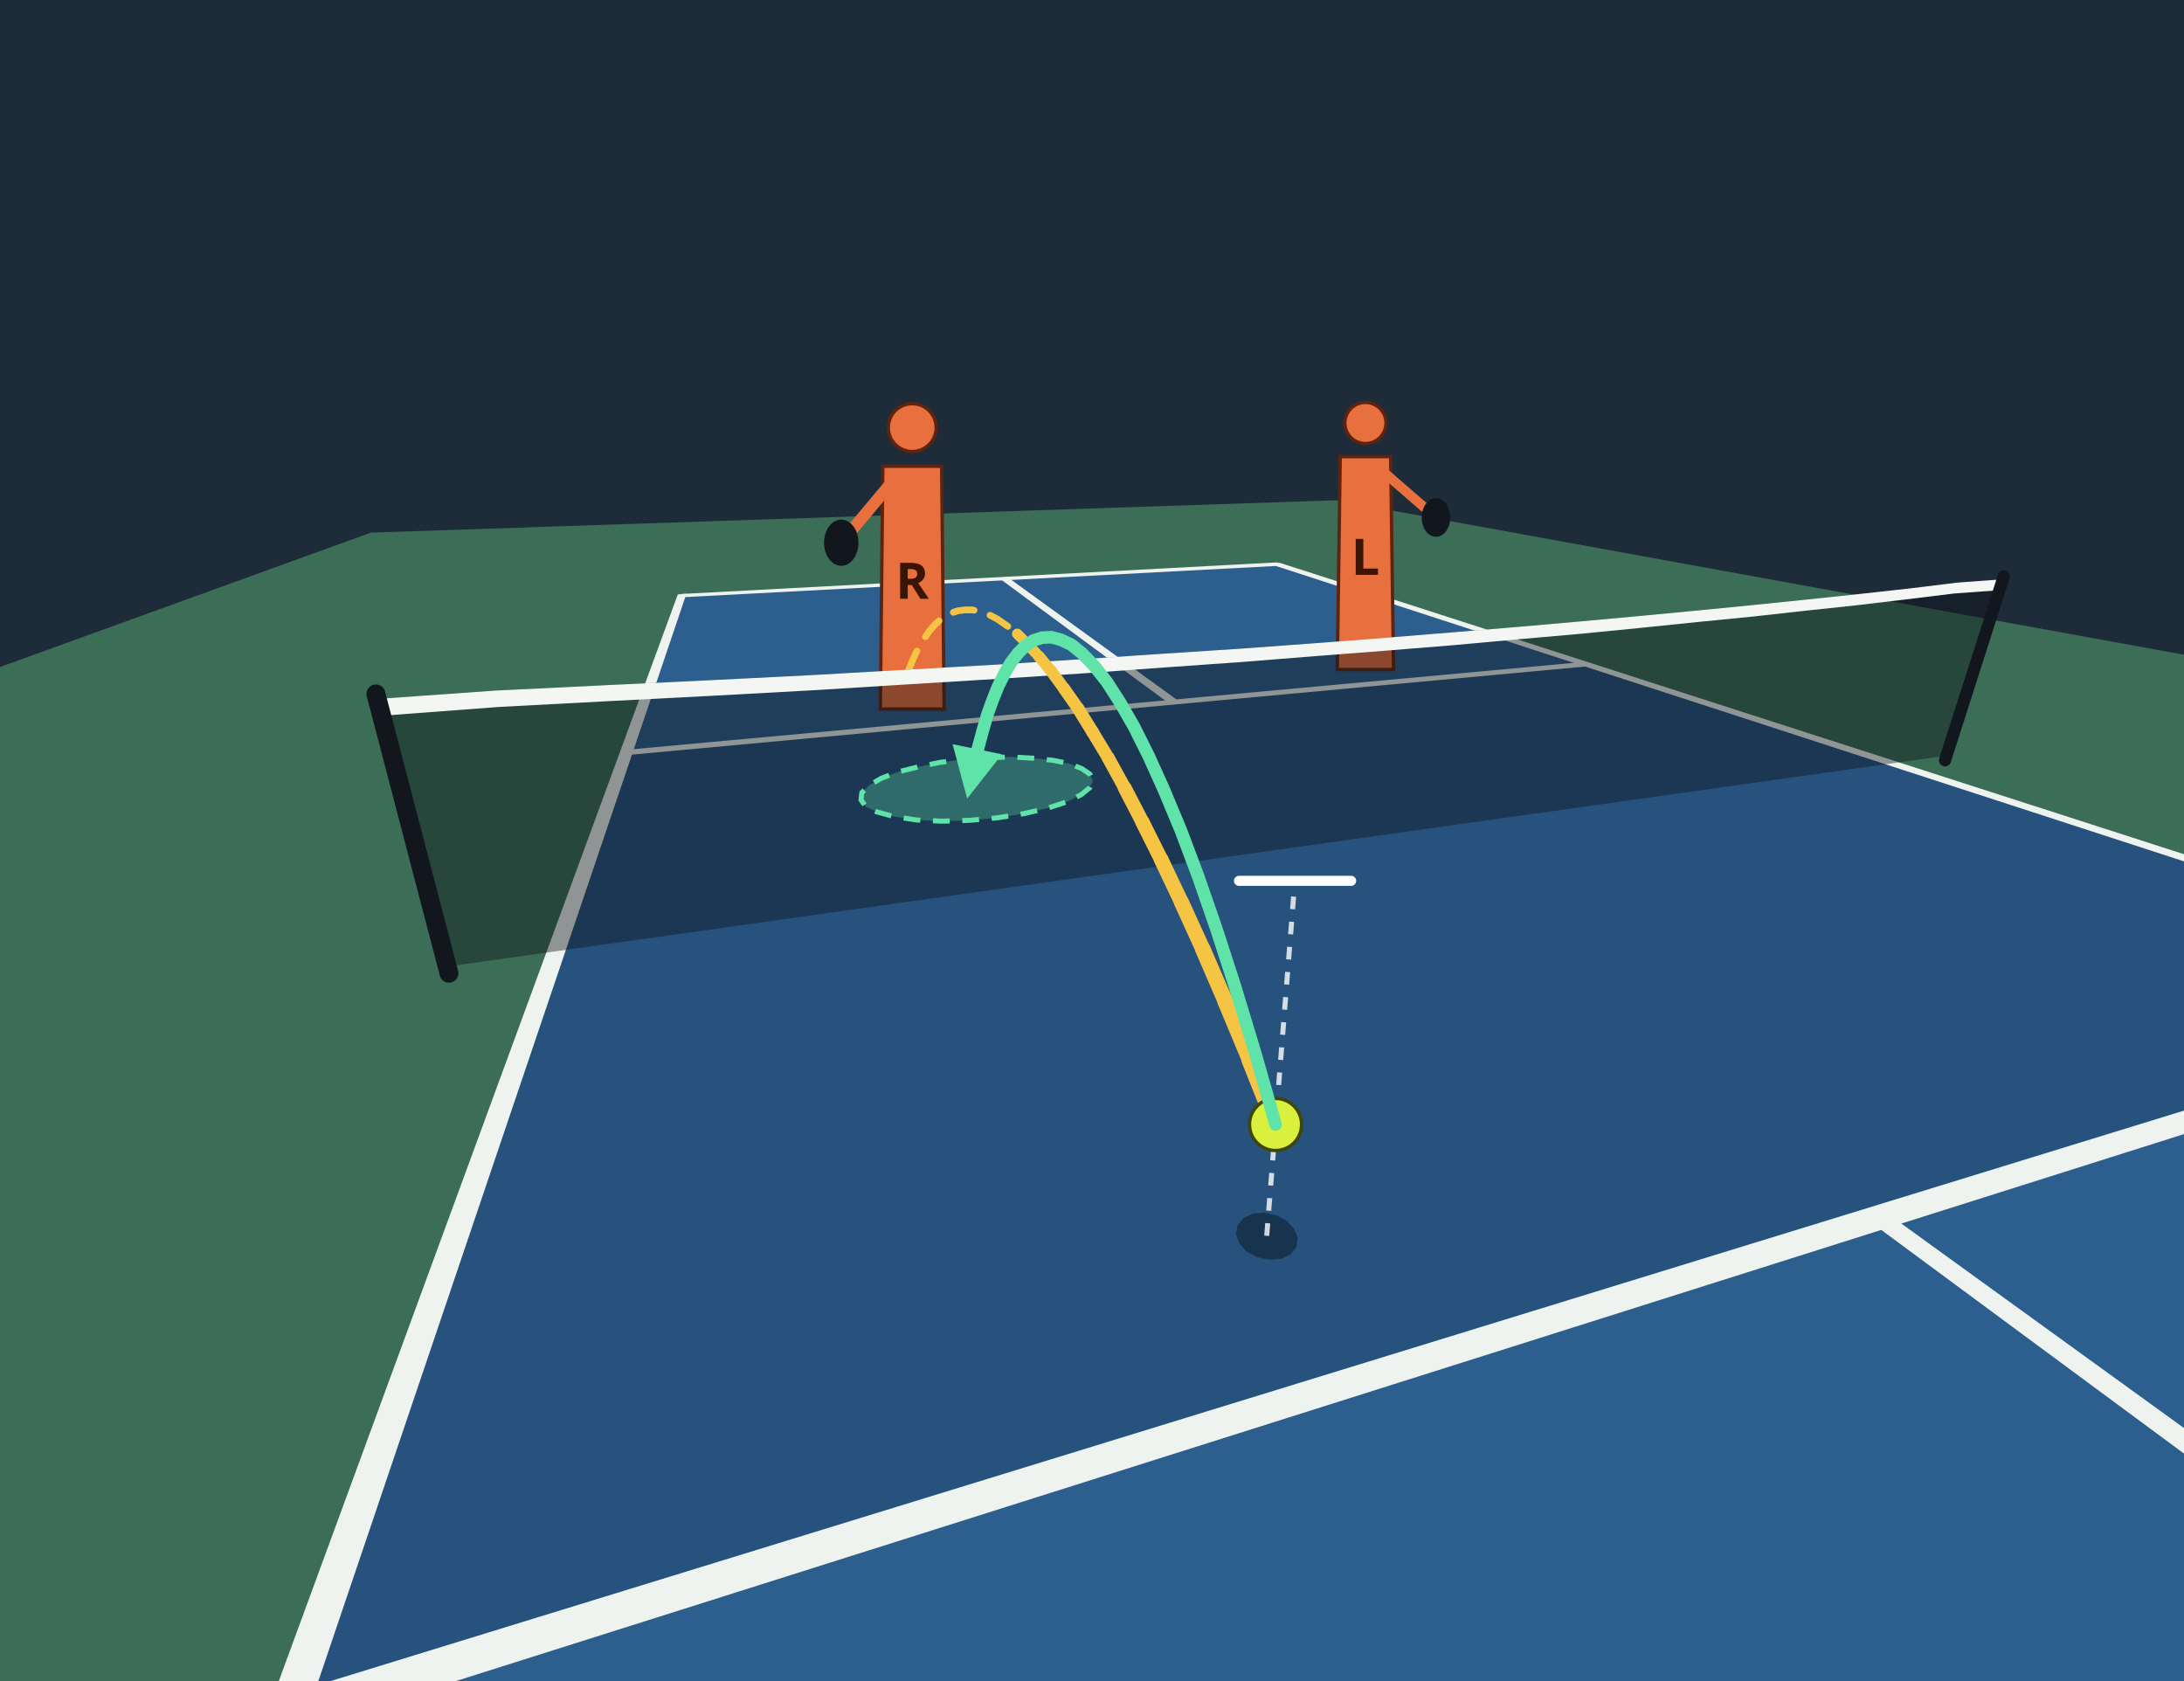
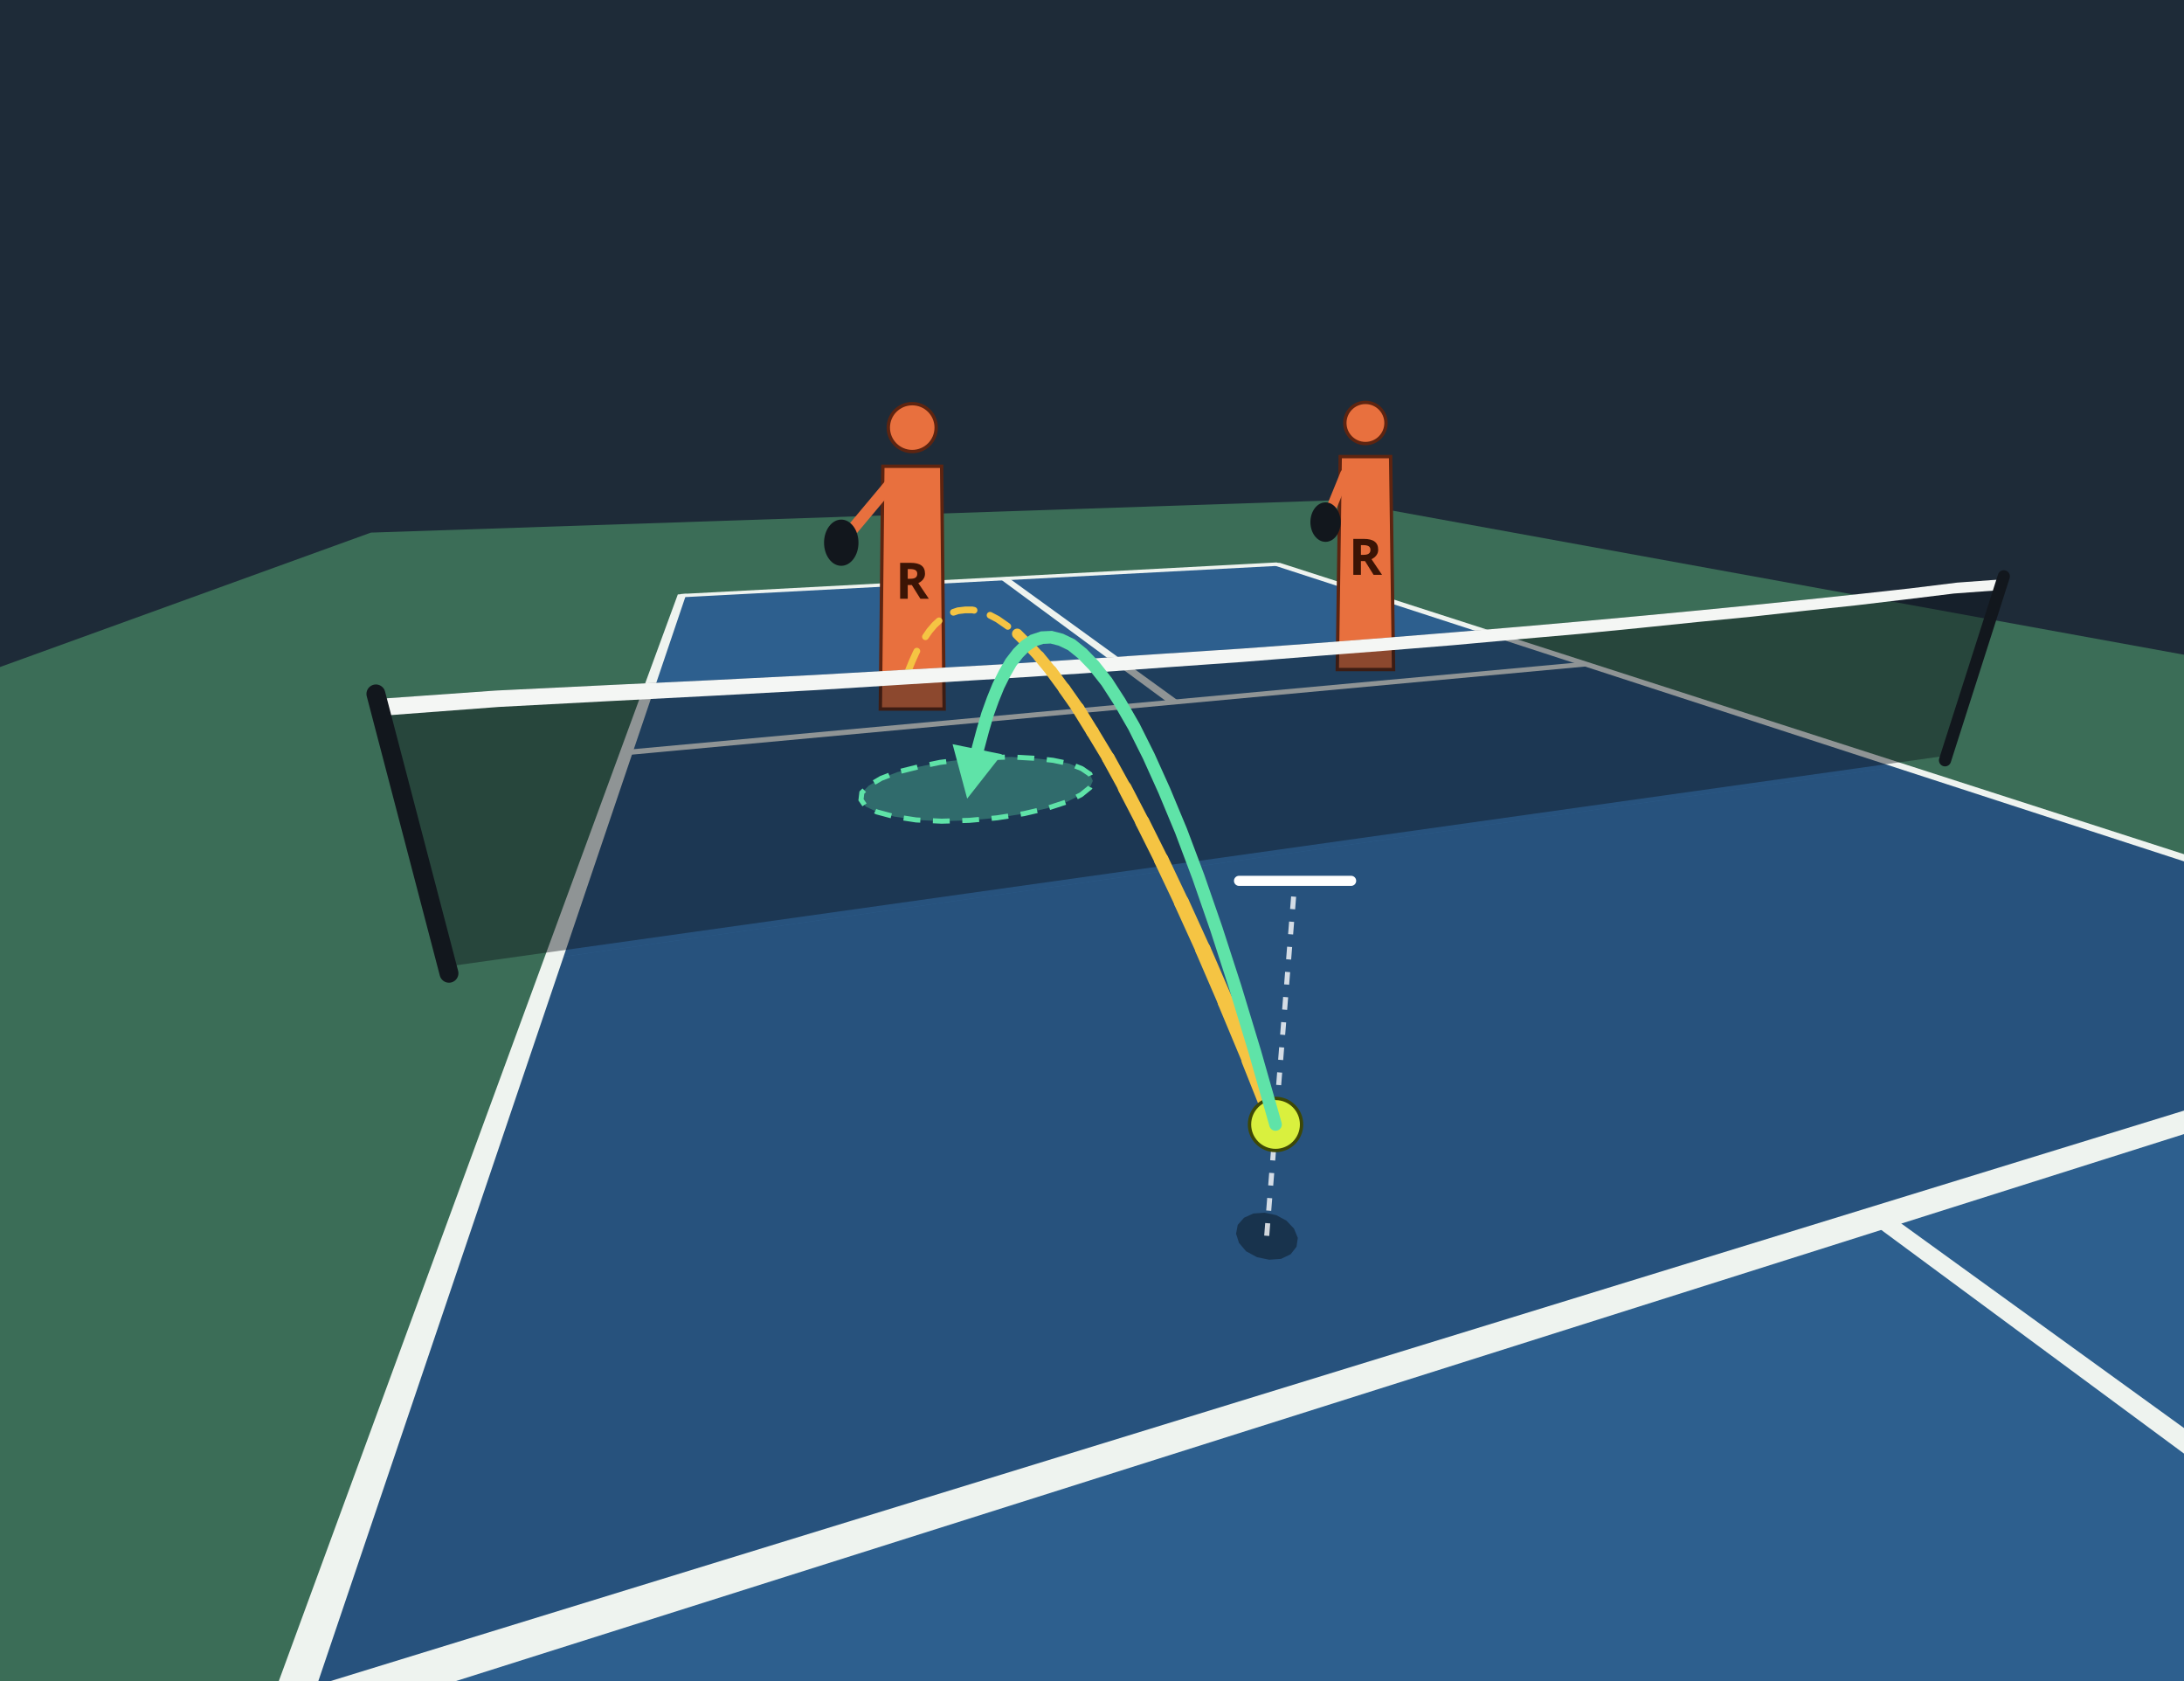
<svg xmlns="http://www.w3.org/2000/svg" class="piq-svg piq-fp" viewBox="0 0 520 400" role="img" aria-label="Court view from your position">
  <style>
.piq-svg{font-family:"Barlow Semi Condensed", "Barlow", system-ui, sans-serif}
.piq-backdrop{fill:#1E2B38}
.piq-surround{fill:#3B6D57}
.piq-surface{fill:#2D5F8E}
.piq-kitchen{fill:#27527D}
.piq-line{fill:#EEF3EF;stroke:#EEF3EF;stroke-width:.6}
.piq-td-line{stroke:#EEF3EF;fill:none}
.piq-net-mesh{fill:rgba(12, 18, 24, 0.42)}
.piq-net-tape{fill:#F4F6F4}
.piq-net-post{stroke:#12171D;stroke-linecap:round}
.piq-td-net{stroke:#F4F6F4;stroke-linecap:round}
.piq-player-us{fill:#F3F2EC;stroke:#1B2A3A;stroke-width:.8}
.piq-player-them{fill:#E8703E;stroke:#5E2410;stroke-width:.8}
.piq-arm-us{stroke:#F3F2EC;fill:none}
.piq-arm-them{stroke:#E8703E;fill:none}
.piq-label-us{fill:#1B2A3A;font-weight:600;font-size:12px}
.piq-label-them{fill:#3B1405;font-weight:600;font-size:12px}
.piq-paddle{fill:#12171D}
.piq-ball{fill:#D9F03E;stroke:#3D4806;stroke-width:.8}
.piq-ball-shadow{fill:rgba(0, 0, 0, 0.38)}
.piq-stalk{stroke:rgba(255, 255, 255, 0.8);stroke-width:1.2;stroke-dasharray:3 3;fill:none}
.piq-tick{stroke:#FFFFFF;stroke-width:2.4;stroke-linecap:round}
.piq-path{stroke:#F5C443;fill:none;stroke-linecap:round}
.piq-path-far{stroke-dasharray:5 4}
.piq-answer{stroke:#5FE3A8;fill:none;stroke-width:3;stroke-linecap:round}
.piq-answer-zone{fill:rgba(95, 227, 168, 0.3);stroke:#5FE3A8;stroke-width:1.2;stroke-dasharray:4 3}
.piq-arrowhead{fill:#5FE3A8}
.piq-fov{fill:rgba(255, 255, 255, 0.2)}
.piq-cam{fill:#FFFFFF;stroke:#1E2B38;stroke-width:1}
.piq-annot{fill:#EEF3EF;font-weight:600;font-size:11px}
.piq-annot-line{stroke:#EEF3EF;fill:none}
.piq-reveal{opacity:0;transition:opacity .25s ease}
.is-revealed .piq-reveal,.piq-reveal.is-on{opacity:1}
@media (prefers-reduced-motion: reduce){.piq-reveal{transition:none}}
.piq-reveal{opacity:1}</style>
  <defs>
    <marker id="piq-ah-fp8" viewBox="0 0 10 10" refX="7" refY="5" markerWidth="4" markerHeight="4" orient="auto-start-reverse">
      <path class="piq-arrowhead" d="M0,0 L10,5 L0,10 z" />
    </marker>
  </defs>
  <rect class="piq-backdrop" x="0" y="0" width="520" height="400" />
  <polygon class="piq-surround" points="16225.1,3014.7 318,119.1 88.3,126.8 -7881.4,3014.7" />
  <polygon class="piq-surface" points="9193.9,3013.6 304.2,134.3 162.3,141.8 -850.5,3013.6" />
  <polygon class="piq-kitchen" points="68.3,408.2 619,236.3 452.7,182.4 131.8,228.1" />
  <polygon class="piq-kitchen" points="131.8,228.1 452.7,182.4 377.7,158.1 149.1,179.2" />
  <polygon class="piq-line" points="162.3,141.7 303.9,134.2 304.5,134.4 162.2,141.9" />
  <polygon class="piq-line" points="-892.5,3012.1 161.6,141.8 163,141.7 -808.8,3012.1" />
  <polygon class="piq-line" points="9151.9,3012.1 303.7,134.4 304.7,134.3 9235.6,3012.1" />
  <polygon class="piq-line" points="70,403.2 615.9,235.2 622.3,237.3 66.5,413.2" />
  <polygon class="piq-line" points="149.2,178.8 377,157.9 378.3,158.3 148.9,179.5" />
  <polygon class="piq-line" points="4129.7,3012.1 445.3,290.5 449.3,289.2 4213.4,3012.1" />
  <polygon class="piq-line" points="278.5,167.2 238.6,137.8 239.8,137.7 280.4,167.1" />
  <g class="piq-person">
    <polygon class="piq-player-them" points="318.4,159.4 331.8,159.4 331.1,108.7 319.1,108.7" />
    <circle class="piq-player-them" cx="325.1" cy="100.7" r="4.9" />
-     <line class="piq-arm-them" x1="329.9" y1="112.8" x2="341.9" y2="123.2" stroke-width="2.3" stroke-linecap="round" />
-     <ellipse class="piq-paddle" cx="341.9" cy="123.2" rx="3.4" ry="4.6" />
-     <text class="piq-label-them" x="325.1" y="132.2" text-anchor="middle" dominant-baseline="central">L</text>
+     <line class="piq-arm-them" x1="320.3" y1="112.8" x2="315.6" y2="124.3" stroke-width="2.4" stroke-linecap="round" />
+     <ellipse class="piq-paddle" cx="315.6" cy="124.3" rx="3.6" ry="4.7" />
+     <text class="piq-label-them" x="325.1" y="132.2" text-anchor="middle" dominant-baseline="central">R</text>
  </g>
  <g class="piq-person">
    <polygon class="piq-player-them" points="209.6,168.8 224.8,168.8 224.2,111 210.2,111" />
    <circle class="piq-player-them" cx="217.2" cy="101.8" r="5.7" />
    <line class="piq-arm-them" x1="211.6" y1="115.7" x2="200.3" y2="129.2" stroke-width="2.8" stroke-linecap="round" />
    <ellipse class="piq-paddle" cx="200.3" cy="129.2" rx="4.1" ry="5.5" />
    <text class="piq-label-them" x="217.2" y="137.9" text-anchor="middle" dominant-baseline="central">R</text>
  </g>
  <polyline class="piq-path piq-path-far" stroke-width="1.6" points="216.3,159.6 217.2,157.4 218.1,155.4 219.1,153.5 220.2,151.8 221.3,150.2 222.5,148.8 223.8,147.6 225.1,146.7 226.6,145.9 228.1,145.4 229.8,145.2 231.5,145.2 233.4,145.6 235.4,146.3 237.5,147.4 239.8,149 242.2,150.9" />
  <polygon class="piq-net-mesh" points="89.8,166.4 118,164.4 144.7,163.1 169.9,161.9 193.7,160.7 216.3,159.4 237.7,158.2 258,156.9 277.4,155.6 295.8,154.4 313.5,153.1 330.3,151.8 346.4,150.5 361.9,149.2 376.7,147.9 390.9,146.6 404.6,145.3 417.8,144 430.5,142.7 442.8,141.4 454.6,140.1 466,138.7 476.9,137.9 463.5,179.9 106.5,230.1" />
  <polygon class="piq-net-tape" points="89.8,166.4 118,164.4 144.7,163.1 169.9,161.9 193.7,160.7 216.3,159.4 237.7,158.2 258,156.9 277.4,155.6 295.8,154.4 313.5,153.1 330.3,151.8 346.4,150.5 361.9,149.2 376.7,147.9 390.9,146.6 404.6,145.3 417.8,144 430.5,142.7 442.8,141.4 454.6,140.1 466,138.7 476.9,137.9 476.1,140.5 465.2,141.3 453.8,142.7 442,144.1 429.8,145.4 417.2,146.8 404,148.1 390.4,149.5 376.2,150.9 361.4,152.2 346,153.6 330,154.9 313.2,156.2 295.7,157.6 277.3,158.9 258,160.3 237.8,161.6 216.5,162.9 194.1,164.3 170.4,165.6 145.3,166.9 118.8,168.3 90.9,170.4" />
  <line class="piq-net-post" x1="106.9" y1="231.7" x2="89.5" y2="165.2" stroke-width="4.5" />
  <line class="piq-net-post" x1="463.1" y1="181" x2="477.1" y2="137.2" stroke-width="2.9" />
  <line class="piq-path" x1="242.2" y1="150.9" x2="244.7" y2="153.4" stroke-width="2.5" />
  <line class="piq-path" x1="244.7" y1="153.4" x2="247.4" y2="156.3" stroke-width="2.6" />
  <line class="piq-path" x1="247.4" y1="156.3" x2="250.3" y2="159.8" stroke-width="2.7" />
  <line class="piq-path" x1="250.3" y1="159.8" x2="253.4" y2="164" stroke-width="2.8" />
  <line class="piq-path" x1="253.4" y1="164" x2="256.7" y2="168.7" stroke-width="2.9" />
  <line class="piq-path" x1="256.7" y1="168.7" x2="260.1" y2="174.2" stroke-width="3" />
  <line class="piq-path" x1="260.1" y1="174.2" x2="263.9" y2="180.5" stroke-width="3" />
  <line class="piq-path" x1="263.9" y1="180.5" x2="267.8" y2="187.6" stroke-width="3.1" />
  <line class="piq-path" x1="267.8" y1="187.6" x2="272" y2="195.7" stroke-width="3.3" />
  <line class="piq-path" x1="272" y1="195.7" x2="276.5" y2="204.7" stroke-width="3.4" />
  <line class="piq-path" x1="276.5" y1="204.7" x2="281.3" y2="214.8" stroke-width="3.5" />
  <line class="piq-path" x1="281.3" y1="214.8" x2="286.4" y2="226" stroke-width="3.6" />
  <line class="piq-path" x1="286.4" y1="226" x2="291.8" y2="238.5" stroke-width="3.7" />
  <line class="piq-path" x1="291.8" y1="238.5" x2="297.6" y2="252.4" stroke-width="3.8" />
  <line class="piq-path" x1="297.6" y1="252.4" x2="303.7" y2="267.7" stroke-width="4" />
  <polygon class="piq-ball-shadow" points="308.1,292.5 306.3,290.6 303.9,289.3 301.1,288.7 298.4,288.9 296.2,289.9 294.7,291.6 294.3,293.7 295,295.9 296.7,297.9 299.3,299.3 302.2,299.9 305,299.7 307.3,298.6 308.7,296.8 309,294.7" />
  <line class="piq-stalk" x1="301.6" y1="294.2" x2="308.3" y2="209.7" />
  <line class="piq-tick" x1="295" y1="209.7" x2="321.7" y2="209.7" />
  <circle class="piq-ball" cx="303.7" cy="267.7" r="6.2" />
  <g class="piq-reveal">
    <polygon class="piq-answer-zone" points="259.5,184.3 257.6,183 254.6,181.8 250.7,181 246,180.5 240.7,180.2 235.1,180.4 229.4,180.8 223.8,181.5 218.5,182.6 213.7,183.8 209.8,185.3 206.9,187 205.2,188.7 205,190.4 206.1,192 208.8,193.3 212.9,194.4 218.1,195.2 224.2,195.5 230.8,195.3 237.4,194.7 243.8,193.7 249.4,192.4 254,190.9 257.4,189.2 259.5,187.5 260.2,185.9" />
    <polyline class="piq-answer" points="303.7,267.7 298.8,250.5 294.1,235 289.6,221.1 285.3,208.7 281.2,197.8 277.2,188.2 273.5,180 270,173 266.6,167.1 263.5,162.3 260.5,158.5 257.7,155.6 255.1,153.5 252.6,152.3 250.3,151.7 248.1,151.8 246,152.5 244.1,153.8 242.4,155.5 240.7,157.7 239.2,160.3 237.7,163.3 236.4,166.5 235.1,170.1 234,173.9 232.9,178 231.9,182.2 231,186.6" marker-end="url(#piq-ah-fp8)" />
  </g>
</svg>
